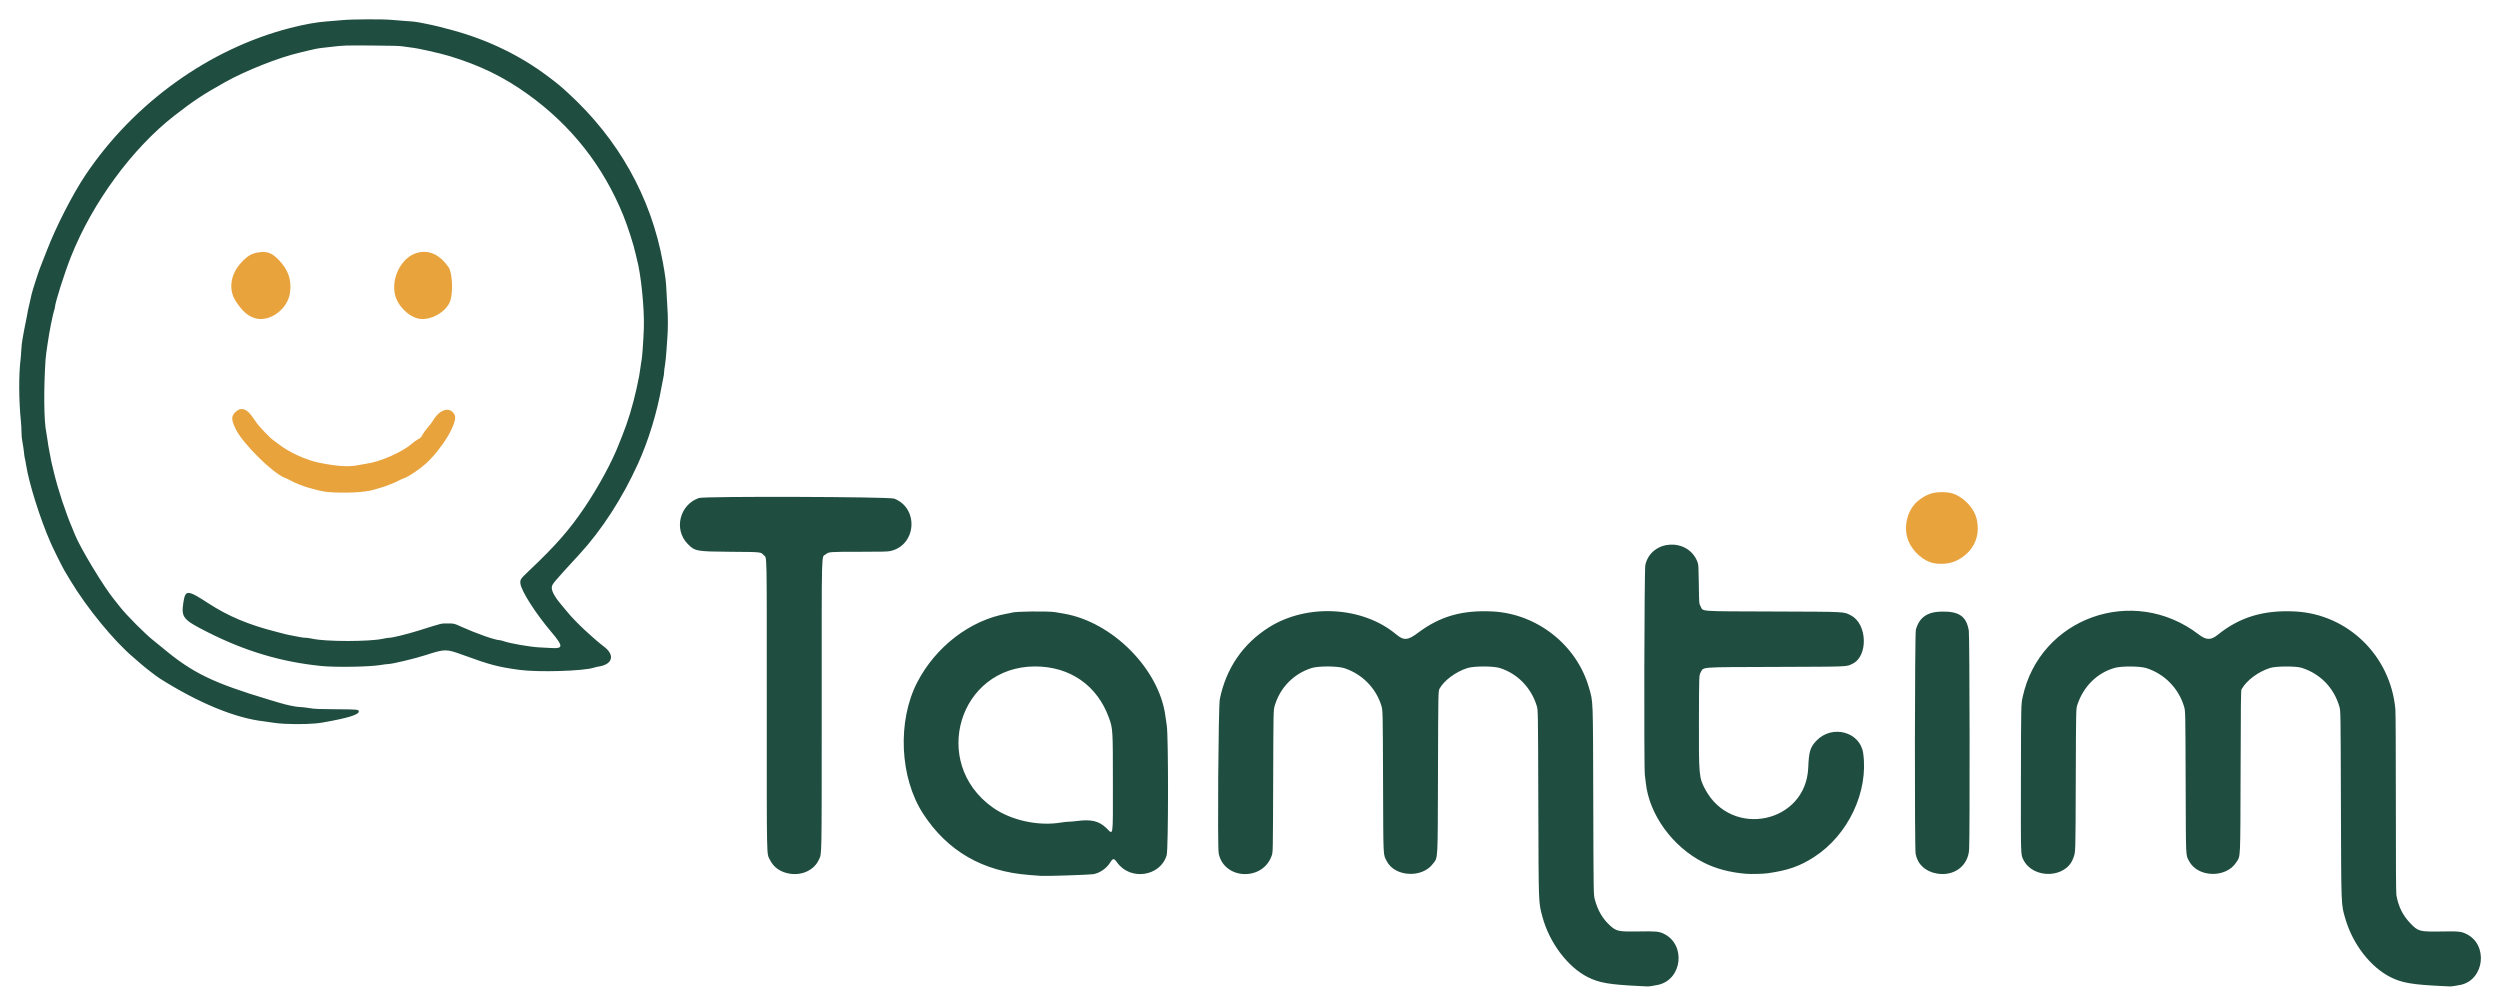
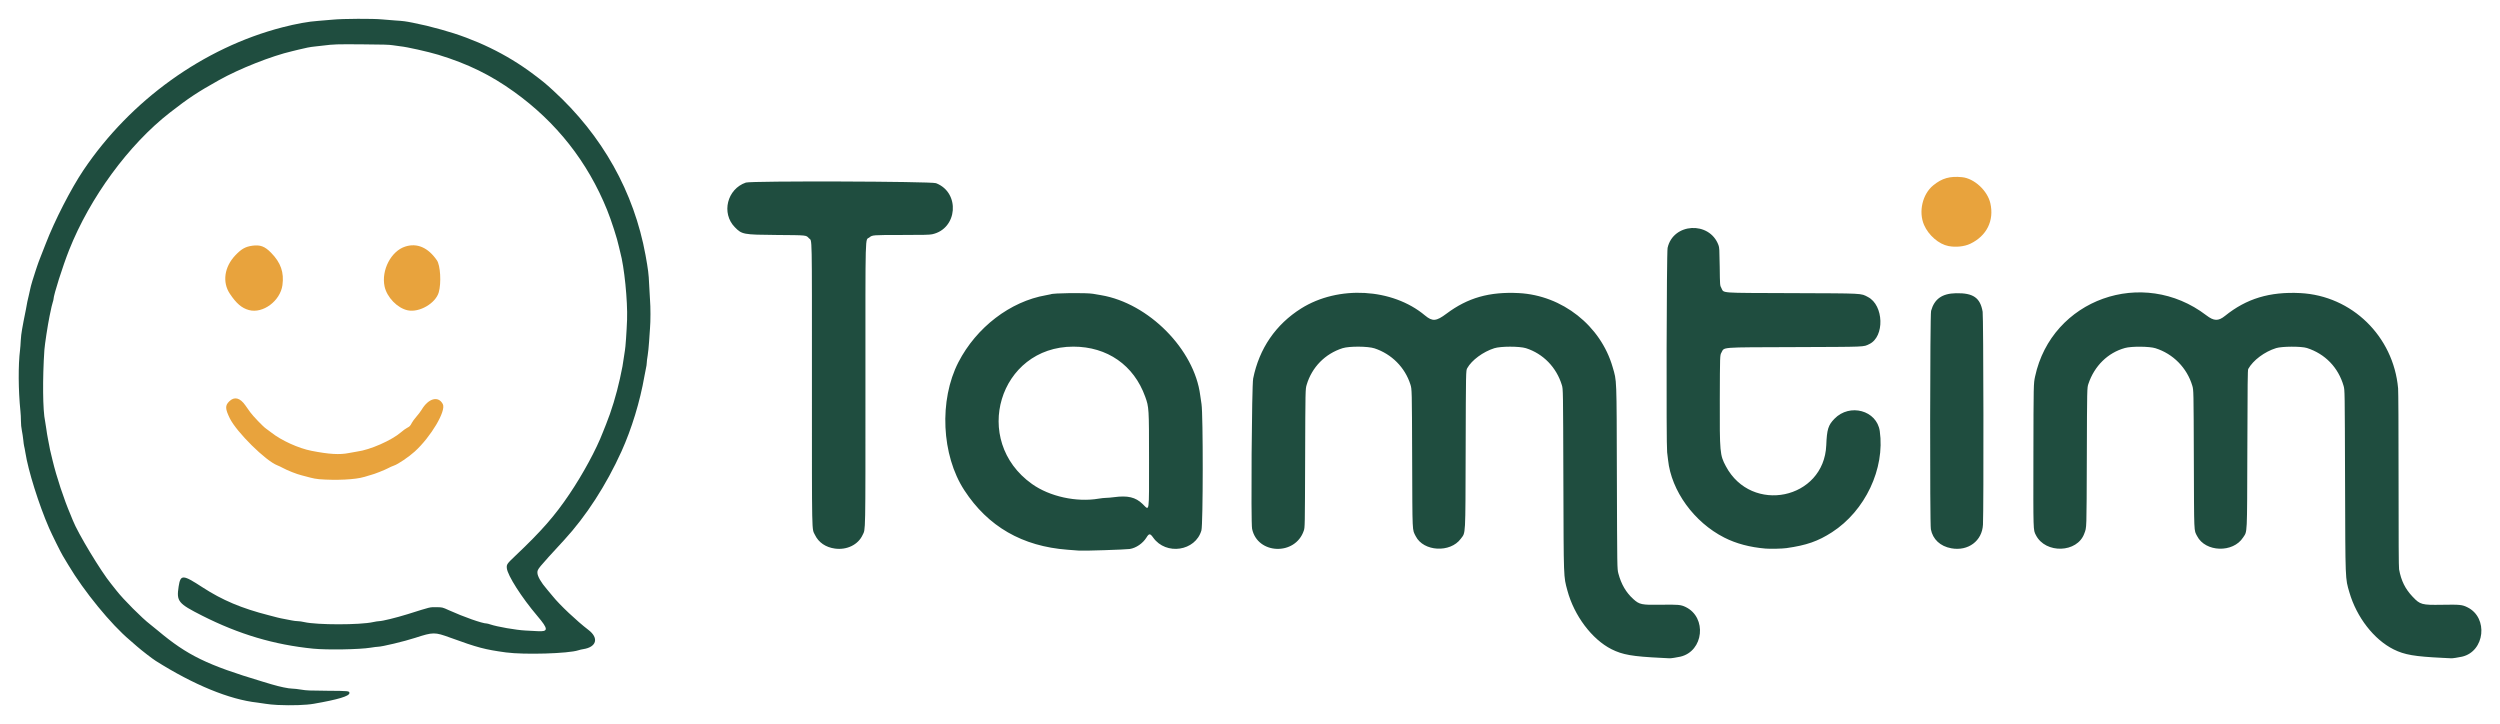
- <svg xmlns="http://www.w3.org/2000/svg" viewBox="235 280 5233 2104" width="5233" height="2104">
-   <path fill="#1f4d3f" fill-rule="evenodd" d="M3665.5,2343.9C3603.1,2340.9 3582.3,2337.2 3558.5,2325.3C3516.4,2304.1 3478.1,2253.1 3463.6,2199.0C3455.3,2167.8 3455.7,2178.2 3455.0,1962.0C3454.4,1766.5 3454.4,1766.5 3451.8,1757.8C3440.2,1719.5 3411.6,1690.1 3374.5,1678.3C3360.6,1674.0 3320.3,1674.0 3306.5,1678.4C3282.3,1686.1 3257.9,1704.2 3248.4,1721.3C3245.5,1726.5 3245.5,1726.5 3245.0,1897.0C3244.4,2087.3 3245.2,2073.4 3234.6,2087.8C3212.0,2118.7 3154.4,2115.5 3137.7,2082.5C3130.0,2067.1 3130.6,2080.5 3130.0,1915.0C3129.5,1766.5 3129.5,1766.5 3126.2,1756.2C3114.6,1719.7 3086.0,1690.9 3049.2,1678.7C3034.9,1674.0 2995.0,1673.8 2980.5,1678.3C2942.9,1690.3 2914.6,1719.1 2903.3,1757.0C2900.5,1766.5 2900.5,1766.5 2900.0,1915.0C2899.5,2063.5 2899.5,2063.5 2897.1,2070.5C2879.0,2124.7 2797.5,2121.9 2786.0,2066.6C2783.2,2053.0 2785.3,1758.6 2788.3,1743.5C2801.3,1679.1 2836.8,1627.3 2891.5,1592.9C2971.3,1542.8 3087.6,1549.3 3157.5,1607.9C3173.6,1621.3 3181.7,1620.7 3203.7,1604.2C3249.5,1569.9 3295.9,1556.7 3359.2,1559.9C3452.5,1564.7 3535.3,1630.0 3560.9,1719.0C3569.9,1750.3 3569.4,1736.8 3570.0,1954.5C3570.6,2152.5 3570.6,2152.5 3573.2,2162.5C3579.4,2185.8 3589.7,2203.4 3605.3,2217.5C3618.4,2229.4 3623.4,2230.4 3664.3,2229.7C3701.5,2229.1 3707.4,2229.6 3717.6,2234.5C3764.2,2256.9 3756.6,2329.6 3706.5,2341.3C3699.9,2342.9 3684.6,2345.2 3683.2,2344.8C3682.8,2344.8 3674.8,2344.3 3665.5,2343.9ZM5345.0,2343.9C5284.4,2341.0 5262.8,2337.3 5239.5,2325.7C5197.2,2304.7 5159.9,2256.7 5144.3,2203.1C5135.3,2172.2 5135.7,2181.3 5135.0,1965.0C5134.4,1768.5 5134.4,1768.5 5131.9,1759.5C5120.5,1719.8 5092.2,1690.5 5053.0,1677.9C5041.2,1674.1 4999.6,1674.2 4987.0,1678.1C4961.9,1685.9 4937.4,1704.2 4926.9,1723.0C4925.7,1725.1 4925.4,1752.7 4925.0,1895.5C4924.4,2085.1 4925.1,2070.8 4915.9,2085.1C4894.4,2118.7 4834.8,2116.9 4817.0,2082.1C4810.0,2068.3 4810.6,2081.3 4810.0,1917.0C4809.5,1768.5 4809.5,1768.5 4806.7,1759.0C4795.3,1720.7 4765.6,1690.4 4727.5,1678.4C4714.7,1674.3 4675.9,1674.0 4662.0,1677.9C4625.2,1688.1 4596.3,1716.4 4583.4,1755.0C4580.5,1763.5 4580.5,1763.5 4580.0,1912.5C4579.4,2072.9 4579.8,2062.3 4574.6,2076.6C4559.7,2118.5 4491.1,2120.7 4470.5,2080.0C4464.7,2068.5 4464.9,2074.2 4465.2,1908.0C4465.5,1754.5 4465.5,1754.5 4468.8,1739.2C4504.5,1573.1 4700.1,1503.2 4836.9,1607.7C4853.2,1620.2 4862.6,1620.5 4877.0,1608.9C4923.1,1571.7 4973.0,1556.6 5038.9,1559.9C5149.6,1565.6 5238.9,1652.6 5249.0,1764.5C5249.6,1771.3 5250.0,1847.2 5250.0,1961.6C5250.0,2090.0 5250.3,2149.5 5251.1,2153.6C5255.6,2178.3 5264.3,2195.8 5280.6,2212.9C5296.3,2229.4 5300.1,2230.5 5342.9,2229.8C5382.1,2229.1 5386.6,2229.6 5398.0,2235.2C5443.4,2257.5 5435.5,2330.0 5386.5,2341.3C5379.8,2342.9 5364.6,2345.2 5363.2,2344.8C5362.8,2344.8 5354.6,2344.3 5345.0,2343.9ZM2414.5,2113.4C2412.3,2113.2 2401.1,2112.3 2389.5,2111.5C2292.1,2104.2 2218.4,2061.7 2167.5,1983.6C2118.3,1908.2 2112.9,1789.9 2154.8,1708.5C2193.5,1633.5 2266.3,1577.8 2343.0,1564.5C2348.2,1563.6 2352.7,1562.7 2353.0,1562.5C2357.5,1559.7 2429.4,1558.9 2444.0,1561.4C2448.7,1562.2 2456.6,1563.6 2461.5,1564.4C2563.7,1581.7 2662.0,1681.0 2674.5,1779.5C2674.8,1782.2 2676.1,1790.8 2677.3,1798.5C2680.9,1821.5 2680.7,2057.2 2677.1,2069.9C2664.3,2114.6 2601.0,2124.1 2573.5,2085.5C2566.8,2076.1 2564.6,2076.1 2559.0,2085.2C2551.2,2097.8 2536.7,2107.8 2523.0,2109.9C2514.3,2111.2 2423.4,2114.2 2414.5,2113.4ZM1889.5,2109.0C1869.6,2106.3 1854.3,2095.9 1846.5,2079.6C1839.5,2064.9 1840.0,2089.9 1840.0,1755.0C1840.0,1421.2 1840.6,1449.3 1833.7,1442.2C1827.0,1435.1 1830.9,1435.6 1764.0,1435.0C1692.1,1434.4 1689.6,1433.9 1674.3,1418.3C1644.8,1388.2 1657.7,1336.2 1698.0,1322.4C1709.4,1318.5 2096.3,1319.7 2106.7,1323.7C2159.1,1343.9 2153.2,1421.9 2098.3,1433.5C2092.8,1434.7 2080.1,1435.0 2033.0,1435.0C1970.5,1435.0 1969.8,1435.1 1963.6,1440.2C1954.1,1448.0 1955.0,1414.5 1955.0,1757.2C1955.0,2087.0 1955.4,2065.9 1948.9,2079.8C1939.3,2100.7 1915.2,2112.5 1889.5,2109.0ZM3889.5,2109.0C3856.0,2106.2 3826.2,2098.3 3800.9,2085.4C3735.8,2052.4 3687.0,1984.9 3680.0,1918.6C3679.5,1913.6 3678.6,1906.1 3678.0,1902.0C3675.9,1885.6 3676.8,1472.7 3679.0,1462.7C3690.9,1409.0 3769.0,1404.7 3788.3,1456.7C3790.3,1462.2 3790.4,1464.7 3791.0,1503.0C3791.5,1543.5 3791.5,1543.5 3794.5,1548.9C3800.9,1560.5 3786.0,1559.4 3946.4,1560.0C4103.0,1560.6 4093.7,1560.1 4109.5,1568.3C4143.8,1585.9 4145.8,1653.7 4112.5,1669.5C4099.1,1675.8 4109.7,1675.4 3951.4,1676.0C3787.9,1676.6 3801.7,1675.5 3794.6,1688.0C3791.5,1693.5 3791.5,1693.5 3791.2,1788.0C3790.9,1902.8 3791.3,1907.8 3804.2,1932.0C3859.4,2035.8 4015.2,2003.3 4020.0,1887.0C4021.4,1852.7 4024.1,1843.9 4037.6,1830.0C4070.5,1796.1 4128.6,1812.0 4135.0,1856.5C4146.5,1937.2 4103.6,2027.9 4032.3,2073.9C4002.2,2093.3 3977.6,2101.9 3934.5,2108.0C3925.3,2109.3 3899.6,2109.9 3889.5,2109.0ZM4288.8,2108.4C4265.0,2104.1 4248.9,2089.1 4244.8,2067.4C4242.5,2055.1 4242.9,1606.6 4245.3,1598.1C4252.3,1572.6 4268.9,1560.8 4298.7,1560.2C4335.8,1559.4 4351.0,1569.9 4356.1,1600.1C4357.9,1610.7 4358.5,2021.4 4356.8,2057.5C4355.1,2092.5 4325.0,2115.0 4288.8,2108.4ZM2564.5,1918.2C2564.5,1807.5 2564.4,1805.0 2556.3,1782.7C2532.0,1714.9 2474.8,1675.0 2401.8,1675.0C2242.2,1675.0 2181.5,1876.8 2313.0,1970.2C2350.9,1997.2 2408.6,2009.8 2456.2,2001.7C2461.6,2000.8 2468.8,2000.0 2472.2,2000.0C2475.7,2000.0 2483.4,1999.3 2489.5,1998.5C2518.8,1994.6 2535.4,1998.5 2550.5,2013.0C2565.9,2027.8 2564.5,2037.3 2564.5,1918.2ZM831.5,1795.1C822.7,1794.7 811.5,1793.6 806.5,1792.7C801.5,1791.8 793.2,1790.6 788.0,1790.0C728.5,1783.5 651.4,1751.9 569.8,1700.4C562.3,1695.7 539.2,1677.8 529.6,1669.4C524.7,1665.0 517.8,1659.0 514.1,1655.9C473.6,1621.9 415.5,1550.8 382.0,1494.5C377.4,1486.8 372.0,1477.8 370.0,1474.5C365.9,1467.9 346.4,1428.6 340.5,1415.0C318.5,1364.5 295.5,1291.3 289.5,1252.5C288.6,1247.0 287.5,1240.9 286.9,1239.0C286.4,1237.1 285.5,1230.9 285.0,1225.3C284.4,1219.6 283.1,1210.7 282.0,1205.4C280.7,1199.3 280.0,1191.7 280.0,1184.6C280.0,1178.5 279.5,1169.0 278.9,1163.5C274.3,1118.8 274.0,1064.3 278.1,1032.0C278.6,1027.9 279.3,1018.9 279.6,1012.0C279.9,1005.1 281.2,994.1 282.5,987.5C283.8,980.9 285.2,972.8 285.8,969.5C286.3,966.2 287.4,960.6 288.3,957.0C289.1,953.4 290.3,947.8 290.8,944.5C292.5,934.0 295.0,921.7 297.1,914.0C298.2,909.9 299.5,903.8 300.1,900.5C301.0,895.2 307.1,874.8 311.5,862.0C312.4,859.5 314.0,854.8 315.0,851.5C316.0,848.2 319.6,838.5 323.0,830.0C326.4,821.5 331.0,809.8 333.2,804.0C352.2,754.5 387.6,685.5 414.3,645.8C515.6,495.2 672.7,382.4 842.0,338.7C871.3,331.1 899.2,326.1 918.5,324.9C926.8,324.4 941.1,323.2 950.5,322.2C971.4,320.1 1037.7,319.8 1056.0,321.7C1062.3,322.4 1075.2,323.4 1084.5,324.0C1102.8,325.2 1105.7,325.6 1122.5,328.9C1145.4,333.5 1157.4,336.4 1183.5,343.6C1256.7,363.7 1323.8,396.2 1381.0,439.2C1402.4,455.3 1406.6,458.7 1424.1,474.7C1529.5,571.1 1597.6,692.4 1622.4,828.5C1627.9,859.0 1629.2,868.9 1630.1,890.5C1630.6,902.6 1631.5,917.8 1632.0,924.2C1633.3,939.1 1633.3,971.3 1632.0,985.5C1631.5,991.5 1630.6,1004.6 1630.0,1014.5C1629.4,1024.4 1628.0,1037.6 1627.0,1043.9C1625.9,1050.1 1625.0,1057.3 1625.0,1059.9C1625.0,1062.4 1624.3,1067.4 1623.4,1071.0C1622.6,1074.6 1621.0,1082.5 1620.0,1088.5C1610.5,1143.1 1592.5,1201.9 1570.7,1250.1C1537.7,1322.9 1494.7,1389.3 1447.5,1440.6C1389.9,1503.2 1390.0,1503.1 1390.0,1510.9C1390.1,1518.5 1397.6,1531.6 1410.4,1546.4C1413.8,1550.3 1419.4,1557.1 1423.0,1561.5C1438.0,1580.2 1474.9,1614.9 1499.5,1633.7C1522.5,1651.1 1517.4,1670.6 1488.7,1675.1C1485.3,1675.6 1480.5,1676.7 1478.0,1677.6C1456.6,1684.7 1361.9,1687.5 1322.5,1682.2C1277.0,1676.0 1261.5,1671.9 1202.5,1650.4C1169.3,1638.3 1166.0,1638.3 1127.5,1650.8C1104.3,1658.4 1055.7,1670.0 1047.3,1670.0C1045.2,1670.0 1038.1,1670.9 1031.5,1672.0C1008.0,1675.9 938.1,1677.1 908.0,1674.1C824.1,1665.7 748.6,1643.2 669.5,1603.2C617.6,1576.9 614.1,1572.5 618.9,1540.7C623.0,1514.3 627.5,1514.4 670.3,1542.3C712.8,1569.9 754.4,1587.5 813.0,1602.4C818.8,1603.9 826.9,1606.0 831.0,1607.1C835.1,1608.2 842.3,1609.7 847.0,1610.5C851.7,1611.3 858.6,1612.6 862.5,1613.5C866.4,1614.3 872.0,1615.0 875.0,1615.0C878.0,1615.0 884.3,1615.9 889.0,1617.0C916.0,1623.3 1008.9,1623.3 1036.8,1617.0C1041.9,1615.9 1047.6,1615.0 1049.6,1615.0C1056.5,1615.0 1085.8,1607.8 1111.0,1600.0C1162.9,1583.7 1157.7,1585.0 1172.3,1585.0C1185.5,1585.0 1185.5,1585.0 1200.0,1591.6C1231.6,1605.9 1271.7,1620.0 1280.8,1620.0C1282.0,1620.0 1285.6,1620.9 1288.7,1622.0C1303.4,1627.0 1344.2,1634.1 1364.0,1635.1C1373.1,1635.6 1385.0,1636.2 1390.5,1636.5C1414.0,1637.9 1413.9,1632.2 1390.0,1604.0C1356.2,1564.3 1325.7,1516.5 1324.3,1501.2C1323.5,1493.1 1324.5,1491.7 1342.1,1475.0C1399.1,1421.0 1427.2,1388.9 1459.1,1341.5C1488.1,1298.4 1516.8,1245.4 1530.5,1209.5C1531.8,1206.2 1534.9,1198.3 1537.5,1192.0C1549.0,1163.6 1559.7,1128.4 1567.3,1094.0C1572.6,1069.7 1574.0,1062.1 1575.5,1050.1C1576.4,1043.2 1577.5,1035.6 1578.1,1033.1C1579.3,1027.7 1581.8,992.1 1582.7,967.0C1584.1,926.4 1576.7,853.2 1568.0,822.0C1567.0,818.4 1565.6,812.8 1565.0,809.5C1562.1,794.8 1548.7,753.0 1539.7,731.0C1497.8,627.6 1430.9,542.7 1340.0,477.4C1289.5,441.1 1240.4,417.1 1177.0,397.7C1155.2,391.1 1108.7,380.7 1095.5,379.5C1091.7,379.1 1084.2,378.1 1079.0,377.2C1071.4,376.0 1058.4,375.6 1013.1,375.3C958.5,374.9 953.1,375.0 929.0,378.0C924.3,378.6 916.3,379.5 911.2,380.0C902.5,380.8 890.1,383.2 876.5,386.7C873.2,387.6 867.1,389.1 863.0,390.0C818.8,400.2 749.1,427.8 705.5,452.3C659.2,478.2 640.4,490.7 600.0,522.1C511.6,590.9 428.4,704.4 383.6,817.2C369.9,851.7 350.1,914.0 350.0,923.1C349.9,924.4 349.2,927.3 348.4,929.5C347.1,933.2 345.4,940.6 341.6,959.0C337.6,978.5 331.2,1020.4 330.4,1032.0C326.2,1093.9 326.9,1162.6 331.9,1185.1C332.5,1187.6 333.6,1195.0 334.5,1201.6C335.3,1208.1 336.9,1217.5 337.9,1222.5C339.0,1227.5 340.3,1234.2 340.8,1237.5C341.7,1243.4 342.2,1245.5 348.0,1269.5C356.5,1305.0 372.5,1353.3 386.5,1386.0C387.8,1389.0 390.1,1394.7 391.6,1398.5C402.0,1425.3 452.1,1508.5 473.9,1534.9C475.9,1537.3 481.1,1543.9 485.4,1549.4C500.0,1568.2 540.8,1609.0 557.5,1621.7C560.2,1623.8 567.9,1630.0 574.5,1635.5C637.8,1688.6 680.2,1709.2 798.5,1744.7C805.1,1746.7 814.1,1749.4 818.5,1750.7C835.6,1755.9 855.5,1760.0 863.3,1760.0C866.8,1760.0 875.5,1761.0 882.6,1762.2C894.2,1764.1 899.8,1764.3 938.7,1764.6C984.3,1764.9 986.0,1765.0 986.0,1769.5C986.0,1776.1 961.9,1783.4 909.6,1792.5C892.9,1795.5 861.9,1796.5 831.5,1795.1Z" />
-   <path fill="#e8a33d" fill-rule="evenodd" d="M4282.6,1458.8C4262.1,1454.9 4239.8,1435.7 4230.2,1413.5C4217.9,1385.2 4226.7,1347.2 4250.0,1328.3C4268.9,1312.9 4285.7,1308.2 4312.0,1310.8C4338.1,1313.5 4366.6,1339.8 4372.7,1367.0C4381.1,1404.3 4364.8,1437.0 4329.5,1453.9C4316.9,1459.9 4298.5,1461.9 4282.6,1458.8ZM921.0,1309.9C915.2,1309.4 906.7,1307.9 902.0,1306.5C897.3,1305.2 888.9,1303.0 883.4,1301.6C872.9,1299.1 852.9,1291.2 842.5,1285.5C839.2,1283.7 834.2,1281.3 831.3,1280.2C806.0,1270.6 743.5,1208.8 728.8,1178.9C718.9,1158.6 718.6,1151.5 727.6,1142.7C738.7,1131.7 750.8,1134.7 762.4,1151.3C766.0,1156.3 770.5,1162.8 772.6,1165.7C778.2,1173.7 800.7,1197.1 806.5,1201.0C809.3,1202.9 814.5,1206.8 818.1,1209.6C839.3,1226.5 876.6,1243.5 904.5,1248.9C942.2,1256.3 965.1,1257.7 985.1,1253.6C991.9,1252.2 999.8,1250.8 1002.5,1250.5C1030.3,1246.9 1076.6,1226.5 1096.9,1209.0C1101.2,1205.2 1107.0,1201.0 1109.7,1199.7C1115.4,1196.8 1117.0,1195.1 1120.3,1188.5C1121.7,1185.8 1126.0,1179.9 1129.9,1175.5C1133.8,1171.1 1138.9,1164.4 1141.2,1160.6C1155.9,1135.8 1177.2,1130.2 1186.7,1148.5C1194.3,1162.9 1161.1,1218.9 1126.3,1250.5C1113.9,1261.8 1090.6,1277.6 1082.0,1280.5C1078.2,1281.8 1072.3,1284.4 1068.8,1286.4C1062.2,1290.0 1039.0,1299.2 1033.0,1300.5C1031.1,1300.9 1024.0,1303.0 1017.4,1305.1C999.4,1310.7 957.5,1312.8 921.0,1309.9ZM770.1,946.4C754.7,942.3 742.9,932.2 729.0,911.3C712.4,886.4 717.1,853.7 740.8,828.7C753.9,815.0 762.3,810.2 777.2,808.1C794.2,805.7 804.1,809.4 817.6,823.2C838.5,844.5 845.8,865.5 842.0,892.9C837.3,926.8 800.1,954.5 770.1,946.4ZM1111.5,947.0C1089.2,942.4 1066.5,919.0 1061.5,895.5C1054.2,860.8 1075.5,819.6 1106.0,809.9C1131.4,801.7 1155.1,812.0 1174.0,839.5C1181.5,850.3 1183.7,888.1 1178.0,908.2C1171.3,931.8 1136.5,952.1 1111.5,947.0Z" />
+ <svg xmlns="http://www.w3.org/2000/svg" viewBox="235 280 5373 1555" width="5373" height="1555">
+   <path fill="#1f4d3f" fill-rule="evenodd" d="M831.5,1795.1C822.7,1794.7 811.5,1793.6 806.5,1792.7C801.5,1791.8 793.2,1790.6 788.0,1790.0C728.5,1783.5 651.4,1751.9 569.8,1700.4C562.3,1695.7 539.2,1677.8 529.6,1669.4C524.7,1665.0 517.8,1659.0 514.1,1655.9C473.6,1621.9 415.5,1550.8 382.0,1494.5C377.4,1486.8 372.0,1477.8 370.0,1474.5C365.9,1467.9 346.4,1428.6 340.5,1415.0C318.5,1364.5 295.5,1291.3 289.5,1252.5C288.6,1247.0 287.5,1240.9 286.9,1239.0C286.4,1237.1 285.5,1230.9 285.0,1225.3C284.4,1219.6 283.1,1210.7 282.0,1205.4C280.7,1199.3 280.0,1191.7 280.0,1184.6C280.0,1178.5 279.5,1169.0 278.9,1163.5C274.3,1118.8 274.0,1064.3 278.1,1032.0C278.6,1027.9 279.3,1018.9 279.6,1012.0C279.9,1005.1 281.2,994.1 282.5,987.5C283.8,980.9 285.2,972.8 285.8,969.5C286.3,966.2 287.4,960.6 288.3,957.0C289.1,953.4 290.3,947.8 290.8,944.5C292.5,934.0 295.0,921.7 297.1,914.0C298.2,909.9 299.5,903.8 300.1,900.5C301.0,895.2 307.1,874.8 311.5,862.0C312.4,859.5 314.0,854.8 315.0,851.5C316.0,848.2 319.6,838.5 323.0,830.0C326.4,821.5 331.0,809.8 333.2,804.0C352.2,754.5 387.6,685.5 414.3,645.8C515.6,495.2 672.7,382.4 842.0,338.7C871.3,331.1 899.2,326.1 918.5,324.9C926.8,324.4 941.1,323.2 950.5,322.2C971.4,320.1 1037.7,319.8 1056.0,321.7C1062.3,322.4 1075.2,323.4 1084.5,324.0C1102.8,325.2 1105.7,325.6 1122.5,328.9C1145.4,333.5 1157.4,336.4 1183.5,343.6C1256.7,363.7 1323.8,396.2 1381.0,439.2C1402.4,455.3 1406.6,458.7 1424.1,474.7C1529.5,571.1 1597.6,692.4 1622.4,828.5C1627.9,859.0 1629.2,868.9 1630.1,890.5C1630.6,902.6 1631.5,917.8 1632.0,924.2C1633.3,939.1 1633.3,971.3 1632.0,985.5C1631.5,991.5 1630.6,1004.6 1630.0,1014.5C1629.4,1024.4 1628.0,1037.6 1627.0,1043.9C1625.9,1050.1 1625.0,1057.3 1625.0,1059.9C1625.0,1062.4 1624.3,1067.4 1623.4,1071.0C1622.6,1074.6 1621.0,1082.5 1620.0,1088.5C1610.5,1143.1 1592.5,1201.9 1570.7,1250.1C1537.7,1322.9 1494.7,1389.3 1447.5,1440.6C1389.9,1503.2 1390.0,1503.1 1390.0,1510.9C1390.1,1518.5 1397.6,1531.6 1410.4,1546.4C1413.8,1550.3 1419.4,1557.1 1423.0,1561.5C1438.0,1580.2 1474.9,1614.9 1499.5,1633.7C1522.5,1651.1 1517.4,1670.6 1488.7,1675.1C1485.3,1675.6 1480.5,1676.7 1478.0,1677.6C1456.6,1684.7 1361.9,1687.5 1322.5,1682.2C1277.0,1676.0 1261.5,1671.9 1202.5,1650.4C1169.3,1638.3 1166.0,1638.3 1127.5,1650.8C1104.3,1658.4 1055.7,1670.0 1047.3,1670.0C1045.2,1670.0 1038.1,1670.9 1031.5,1672.0C1008.0,1675.9 938.1,1677.1 908.0,1674.1C824.1,1665.7 748.6,1643.2 669.5,1603.2C617.6,1576.9 614.1,1572.5 618.9,1540.7C623.0,1514.3 627.5,1514.4 670.3,1542.3C712.8,1569.9 754.4,1587.5 813.0,1602.4C818.8,1603.9 826.9,1606.0 831.0,1607.1C835.1,1608.2 842.3,1609.7 847.0,1610.5C851.7,1611.3 858.6,1612.6 862.5,1613.5C866.4,1614.3 872.0,1615.0 875.0,1615.0C878.0,1615.0 884.3,1615.9 889.0,1617.0C916.0,1623.3 1008.9,1623.3 1036.8,1617.0C1041.9,1615.9 1047.6,1615.0 1049.6,1615.0C1056.5,1615.0 1085.8,1607.8 1111.0,1600.0C1162.9,1583.7 1157.7,1585.0 1172.3,1585.0C1185.5,1585.0 1185.5,1585.0 1200.0,1591.6C1231.6,1605.9 1271.7,1620.0 1280.8,1620.0C1282.0,1620.0 1285.6,1620.9 1288.7,1622.0C1303.4,1627.0 1344.2,1634.1 1364.0,1635.1C1373.1,1635.6 1385.0,1636.2 1390.5,1636.5C1414.0,1637.9 1413.9,1632.2 1390.0,1604.0C1356.2,1564.3 1325.7,1516.5 1324.3,1501.2C1323.5,1493.1 1324.5,1491.7 1342.1,1475.0C1399.1,1421.0 1427.2,1388.9 1459.1,1341.5C1488.1,1298.4 1516.8,1245.4 1530.5,1209.5C1531.8,1206.2 1534.9,1198.3 1537.5,1192.0C1549.0,1163.6 1559.7,1128.4 1567.3,1094.0C1572.6,1069.7 1574.0,1062.1 1575.5,1050.1C1576.4,1043.2 1577.5,1035.6 1578.1,1033.1C1579.3,1027.7 1581.8,992.1 1582.7,967.0C1584.1,926.4 1576.7,853.2 1568.0,822.0C1567.0,818.4 1565.6,812.8 1565.0,809.5C1562.1,794.8 1548.7,753.0 1539.7,731.0C1497.8,627.6 1430.9,542.7 1340.0,477.4C1289.5,441.1 1240.4,417.1 1177.0,397.7C1155.2,391.1 1108.7,380.7 1095.5,379.5C1091.7,379.1 1084.2,378.1 1079.0,377.2C1071.4,376.0 1058.4,375.6 1013.1,375.3C958.5,374.9 953.1,375.0 929.0,378.0C924.3,378.6 916.3,379.5 911.2,380.0C902.5,380.8 890.1,383.2 876.5,386.7C873.2,387.6 867.1,389.1 863.0,390.0C818.8,400.2 749.1,427.8 705.5,452.3C659.2,478.2 640.4,490.7 600.0,522.1C511.6,590.9 428.4,704.4 383.6,817.2C369.9,851.7 350.1,914.0 350.0,923.1C349.9,924.4 349.2,927.3 348.4,929.5C347.1,933.2 345.4,940.6 341.6,959.0C337.6,978.5 331.2,1020.4 330.4,1032.0C326.2,1093.9 326.9,1162.6 331.9,1185.1C332.5,1187.6 333.6,1195.0 334.5,1201.6C335.3,1208.1 336.9,1217.5 337.9,1222.5C339.0,1227.5 340.3,1234.2 340.8,1237.5C341.7,1243.4 342.2,1245.5 348.0,1269.5C356.5,1305.0 372.5,1353.3 386.5,1386.0C387.8,1389.0 390.1,1394.7 391.6,1398.5C402.0,1425.3 452.1,1508.5 473.9,1534.9C475.9,1537.3 481.1,1543.9 485.4,1549.4C500.0,1568.2 540.8,1609.0 557.5,1621.7C560.2,1623.8 567.9,1630.0 574.5,1635.5C637.8,1688.6 680.2,1709.2 798.5,1744.7C805.1,1746.7 814.1,1749.4 818.5,1750.7C835.6,1755.9 855.5,1760.0 863.3,1760.0C866.8,1760.0 875.5,1761.0 882.6,1762.2C894.2,1764.1 899.8,1764.3 938.7,1764.6C984.3,1764.9 986.0,1765.0 986.0,1769.5C986.0,1776.1 961.9,1783.4 909.6,1792.5C892.9,1795.5 861.9,1796.5 831.5,1795.1Z" />
+   <path fill="#e8a33d" fill-rule="evenodd" d="M921.0,1309.9C915.2,1309.4 906.7,1307.9 902.0,1306.5C897.3,1305.2 888.9,1303.0 883.4,1301.6C872.9,1299.1 852.9,1291.2 842.5,1285.5C839.2,1283.7 834.2,1281.3 831.3,1280.2C806.0,1270.6 743.5,1208.8 728.8,1178.9C718.9,1158.6 718.6,1151.5 727.6,1142.7C738.7,1131.7 750.8,1134.7 762.4,1151.3C766.0,1156.3 770.5,1162.8 772.6,1165.7C778.2,1173.7 800.7,1197.1 806.5,1201.0C809.3,1202.9 814.5,1206.8 818.1,1209.6C839.3,1226.5 876.6,1243.5 904.5,1248.9C942.2,1256.3 965.1,1257.7 985.1,1253.6C991.9,1252.2 999.8,1250.8 1002.5,1250.5C1030.3,1246.9 1076.6,1226.5 1096.9,1209.0C1101.2,1205.2 1107.0,1201.0 1109.7,1199.7C1115.4,1196.8 1117.0,1195.1 1120.3,1188.5C1121.7,1185.8 1126.0,1179.9 1129.9,1175.5C1133.8,1171.1 1138.9,1164.4 1141.2,1160.6C1155.9,1135.8 1177.2,1130.2 1186.7,1148.5C1194.3,1162.9 1161.1,1218.9 1126.3,1250.5C1113.9,1261.8 1090.6,1277.6 1082.0,1280.5C1078.2,1281.8 1072.3,1284.4 1068.8,1286.4C1062.2,1290.0 1039.0,1299.2 1033.0,1300.5C1031.1,1300.9 1024.0,1303.0 1017.4,1305.1C999.4,1310.7 957.5,1312.8 921.0,1309.9ZM770.1,946.4C754.7,942.3 742.9,932.2 729.0,911.3C712.4,886.4 717.1,853.7 740.8,828.7C753.9,815.0 762.3,810.2 777.2,808.1C794.2,805.7 804.1,809.4 817.6,823.2C838.5,844.5 845.8,865.5 842.0,892.9C837.3,926.8 800.1,954.5 770.1,946.4ZM1111.5,947.0C1089.2,942.4 1066.5,919.0 1061.5,895.5C1054.2,860.8 1075.5,819.6 1106.0,809.9C1131.4,801.7 1155.1,812.0 1174.0,839.5C1181.5,850.3 1183.7,888.1 1178.0,908.2C1171.3,931.8 1136.5,952.1 1111.5,947.0Z" />
+   <g transform="translate(140 -650)">
+     <path fill="#1f4d3f" fill-rule="evenodd" d="M3665.5,2343.9C3603.1,2340.9 3582.3,2337.2 3558.5,2325.3C3516.4,2304.1 3478.1,2253.1 3463.6,2199.0C3455.3,2167.8 3455.7,2178.2 3455.0,1962.0C3454.4,1766.5 3454.4,1766.5 3451.8,1757.8C3440.2,1719.5 3411.6,1690.1 3374.5,1678.3C3360.6,1674.0 3320.3,1674.0 3306.5,1678.4C3282.3,1686.1 3257.9,1704.2 3248.4,1721.3C3245.5,1726.5 3245.5,1726.5 3245.0,1897.0C3244.4,2087.3 3245.2,2073.4 3234.6,2087.8C3212.0,2118.7 3154.4,2115.5 3137.7,2082.5C3130.0,2067.1 3130.6,2080.5 3130.0,1915.0C3129.5,1766.5 3129.5,1766.5 3126.2,1756.2C3114.6,1719.7 3086.0,1690.9 3049.2,1678.7C3034.9,1674.0 2995.0,1673.8 2980.5,1678.3C2942.9,1690.3 2914.6,1719.1 2903.3,1757.0C2900.5,1766.5 2900.5,1766.5 2900.0,1915.0C2899.5,2063.5 2899.5,2063.5 2897.1,2070.5C2879.0,2124.7 2797.5,2121.9 2786.0,2066.6C2783.2,2053.0 2785.3,1758.6 2788.3,1743.5C2801.3,1679.1 2836.8,1627.3 2891.5,1592.9C2971.3,1542.8 3087.6,1549.3 3157.5,1607.9C3173.6,1621.3 3181.7,1620.7 3203.7,1604.2C3249.5,1569.9 3295.9,1556.7 3359.2,1559.9C3452.5,1564.7 3535.3,1630.0 3560.9,1719.0C3569.9,1750.3 3569.4,1736.8 3570.0,1954.5C3570.6,2152.5 3570.6,2152.5 3573.2,2162.5C3579.4,2185.8 3589.7,2203.4 3605.3,2217.5C3618.4,2229.4 3623.4,2230.4 3664.3,2229.7C3701.5,2229.1 3707.4,2229.6 3717.6,2234.5C3764.2,2256.9 3756.6,2329.6 3706.5,2341.3C3699.9,2342.9 3684.6,2345.2 3683.2,2344.8C3682.8,2344.8 3674.8,2344.3 3665.5,2343.9ZM5345.0,2343.9C5284.4,2341.0 5262.8,2337.3 5239.5,2325.7C5197.2,2304.7 5159.9,2256.7 5144.3,2203.1C5135.3,2172.2 5135.7,2181.3 5135.0,1965.0C5134.4,1768.5 5134.4,1768.5 5131.9,1759.5C5120.5,1719.8 5092.2,1690.5 5053.0,1677.9C5041.2,1674.1 4999.6,1674.2 4987.0,1678.1C4961.9,1685.9 4937.4,1704.2 4926.9,1723.0C4925.7,1725.1 4925.4,1752.7 4925.0,1895.5C4924.4,2085.1 4925.1,2070.8 4915.9,2085.1C4894.4,2118.7 4834.8,2116.9 4817.0,2082.1C4810.0,2068.3 4810.6,2081.3 4810.0,1917.0C4809.5,1768.5 4809.5,1768.5 4806.7,1759.0C4795.3,1720.7 4765.6,1690.4 4727.5,1678.4C4714.7,1674.3 4675.9,1674.0 4662.0,1677.9C4625.2,1688.1 4596.3,1716.4 4583.4,1755.0C4580.5,1763.5 4580.5,1763.5 4580.0,1912.5C4579.4,2072.9 4579.8,2062.3 4574.6,2076.6C4559.7,2118.5 4491.1,2120.7 4470.5,2080.0C4464.7,2068.5 4464.9,2074.2 4465.2,1908.0C4465.5,1754.5 4465.5,1754.5 4468.8,1739.2C4504.5,1573.1 4700.1,1503.2 4836.9,1607.7C4853.2,1620.2 4862.6,1620.5 4877.0,1608.9C4923.1,1571.7 4973.0,1556.6 5038.9,1559.9C5149.6,1565.6 5238.9,1652.6 5249.0,1764.5C5249.6,1771.3 5250.0,1847.2 5250.0,1961.6C5250.0,2090.0 5250.3,2149.5 5251.1,2153.6C5255.6,2178.3 5264.3,2195.8 5280.6,2212.9C5296.3,2229.4 5300.1,2230.5 5342.9,2229.8C5382.1,2229.1 5386.6,2229.6 5398.0,2235.2C5443.4,2257.5 5435.5,2330.0 5386.5,2341.3C5379.8,2342.9 5364.6,2345.2 5363.2,2344.8C5362.8,2344.8 5354.6,2344.3 5345.0,2343.9ZM2414.5,2113.4C2412.3,2113.2 2401.1,2112.3 2389.5,2111.5C2292.1,2104.2 2218.4,2061.7 2167.5,1983.6C2118.3,1908.2 2112.9,1789.9 2154.8,1708.5C2193.5,1633.5 2266.3,1577.8 2343.0,1564.5C2348.2,1563.6 2352.7,1562.7 2353.0,1562.5C2357.5,1559.7 2429.4,1558.9 2444.0,1561.4C2448.7,1562.2 2456.6,1563.6 2461.5,1564.4C2563.7,1581.7 2662.0,1681.0 2674.5,1779.5C2674.8,1782.2 2676.1,1790.8 2677.3,1798.5C2680.9,1821.5 2680.7,2057.2 2677.1,2069.9C2664.3,2114.6 2601.0,2124.1 2573.5,2085.5C2566.8,2076.1 2564.6,2076.1 2559.0,2085.2C2551.2,2097.8 2536.7,2107.8 2523.0,2109.9C2514.3,2111.2 2423.4,2114.2 2414.5,2113.4ZM1889.5,2109.0C1869.6,2106.3 1854.3,2095.9 1846.5,2079.6C1839.5,2064.9 1840.0,2089.9 1840.0,1755.0C1840.0,1421.2 1840.6,1449.3 1833.7,1442.2C1827.0,1435.1 1830.9,1435.6 1764.0,1435.0C1692.1,1434.4 1689.6,1433.9 1674.3,1418.3C1644.8,1388.2 1657.7,1336.2 1698.0,1322.4C1709.4,1318.5 2096.3,1319.7 2106.7,1323.7C2159.1,1343.9 2153.2,1421.9 2098.3,1433.5C2092.8,1434.7 2080.1,1435.0 2033.0,1435.0C1970.5,1435.0 1969.8,1435.1 1963.6,1440.2C1954.1,1448.0 1955.0,1414.5 1955.0,1757.2C1955.0,2087.0 1955.4,2065.9 1948.9,2079.8C1939.3,2100.7 1915.2,2112.5 1889.5,2109.0ZM3889.5,2109.0C3856.0,2106.2 3826.2,2098.3 3800.9,2085.4C3735.8,2052.4 3687.0,1984.9 3680.0,1918.6C3679.5,1913.6 3678.6,1906.1 3678.0,1902.0C3675.9,1885.6 3676.8,1472.7 3679.0,1462.7C3690.9,1409.0 3769.0,1404.7 3788.3,1456.7C3790.3,1462.2 3790.4,1464.7 3791.0,1503.0C3791.5,1543.5 3791.5,1543.5 3794.5,1548.9C3800.9,1560.5 3786.0,1559.4 3946.4,1560.0C4103.0,1560.6 4093.7,1560.1 4109.5,1568.3C4143.8,1585.9 4145.8,1653.7 4112.5,1669.5C4099.1,1675.8 4109.7,1675.4 3951.4,1676.0C3787.9,1676.6 3801.7,1675.5 3794.6,1688.0C3791.5,1693.5 3791.5,1693.5 3791.2,1788.0C3790.9,1902.8 3791.3,1907.8 3804.2,1932.0C3859.4,2035.8 4015.2,2003.3 4020.0,1887.0C4021.4,1852.7 4024.1,1843.9 4037.6,1830.0C4070.5,1796.1 4128.6,1812.0 4135.0,1856.5C4146.5,1937.2 4103.6,2027.9 4032.3,2073.9C4002.2,2093.3 3977.6,2101.9 3934.5,2108.0C3925.3,2109.3 3899.6,2109.9 3889.5,2109.0ZM4288.8,2108.4C4265.0,2104.1 4248.9,2089.1 4244.8,2067.4C4242.5,2055.1 4242.9,1606.6 4245.3,1598.1C4252.3,1572.6 4268.9,1560.8 4298.7,1560.2C4335.8,1559.4 4351.0,1569.9 4356.1,1600.1C4357.9,1610.7 4358.5,2021.4 4356.8,2057.5C4355.1,2092.5 4325.0,2115.0 4288.8,2108.4ZM2564.5,1918.2C2564.5,1807.5 2564.4,1805.0 2556.3,1782.7C2532.0,1714.9 2474.8,1675.0 2401.8,1675.0C2242.2,1675.0 2181.5,1876.8 2313.0,1970.2C2350.9,1997.2 2408.6,2009.8 2456.2,2001.7C2461.6,2000.8 2468.8,2000.0 2472.2,2000.0C2475.7,2000.0 2483.4,1999.3 2489.5,1998.5C2518.8,1994.6 2535.4,1998.5 2550.5,2013.0C2565.9,2027.8 2564.5,2037.3 2564.5,1918.2Z" />
+     <path fill="#e8a33d" fill-rule="evenodd" d="M4282.6,1458.8C4262.1,1454.9 4239.8,1435.7 4230.2,1413.5C4217.9,1385.2 4226.7,1347.2 4250.0,1328.3C4268.9,1312.9 4285.7,1308.2 4312.0,1310.8C4338.1,1313.5 4366.6,1339.8 4372.7,1367.0C4381.1,1404.3 4364.8,1437.0 4329.5,1453.9C4316.9,1459.9 4298.5,1461.9 4282.6,1458.8Z" />
+   </g>
</svg>
